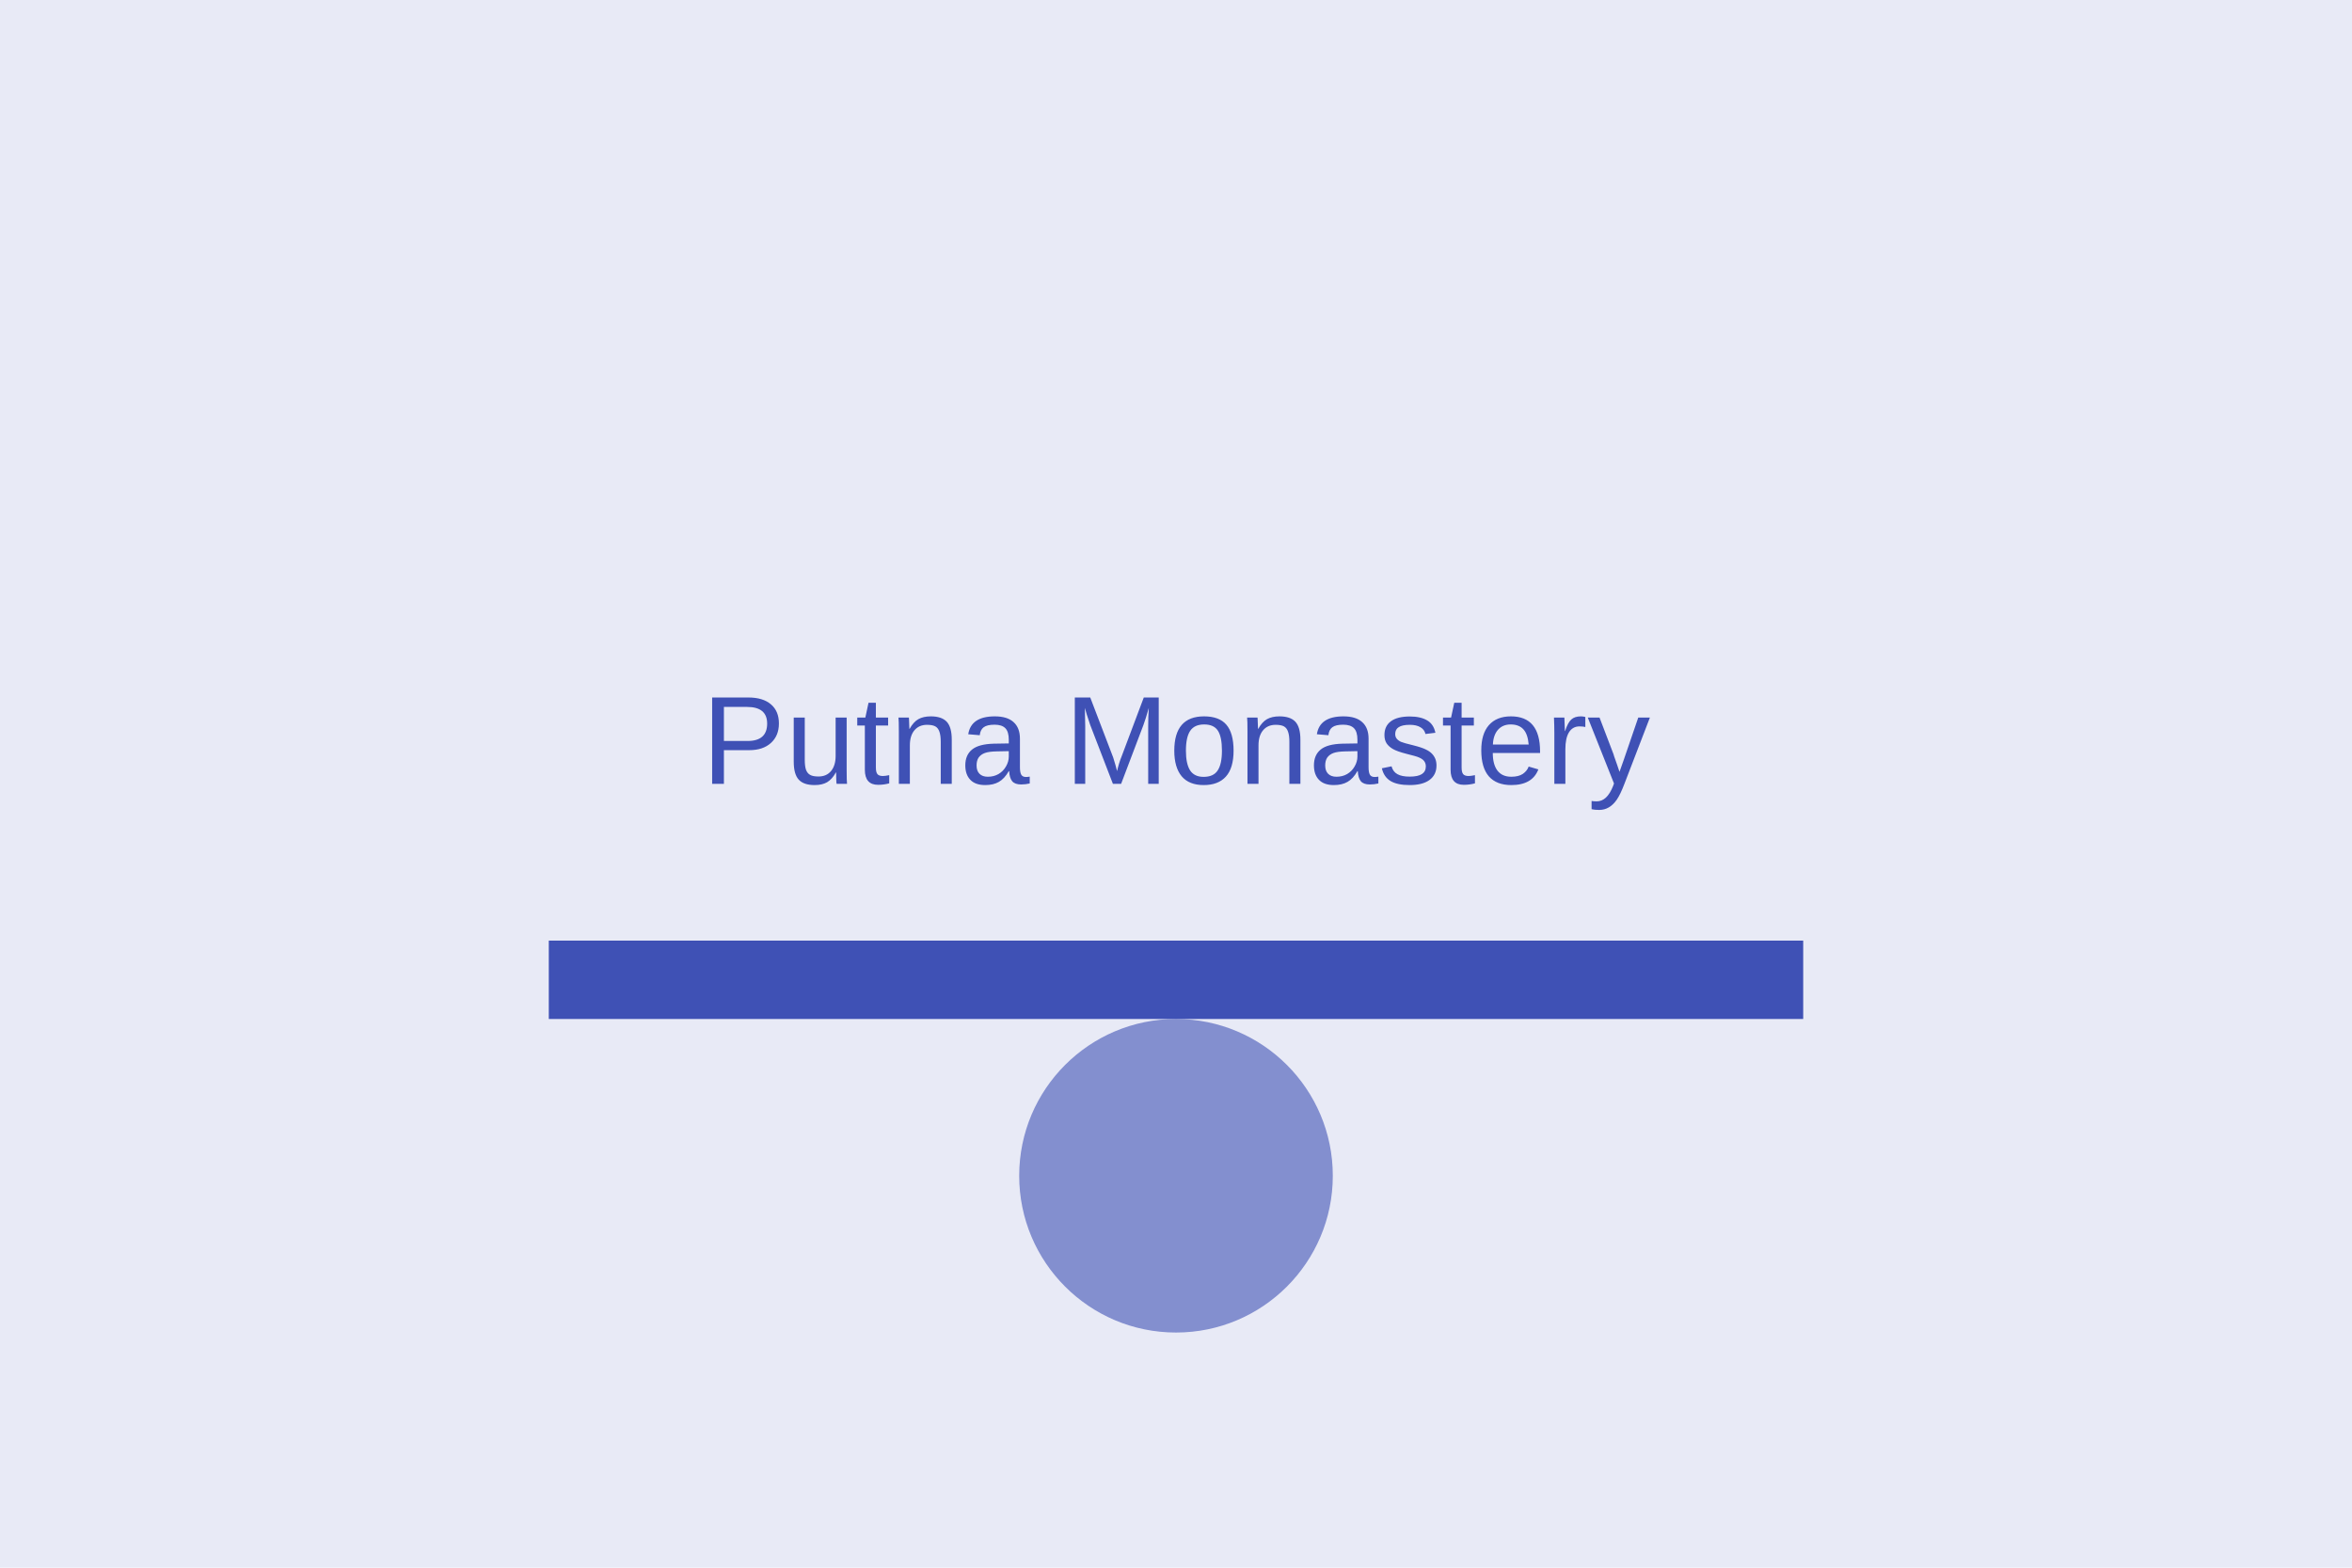
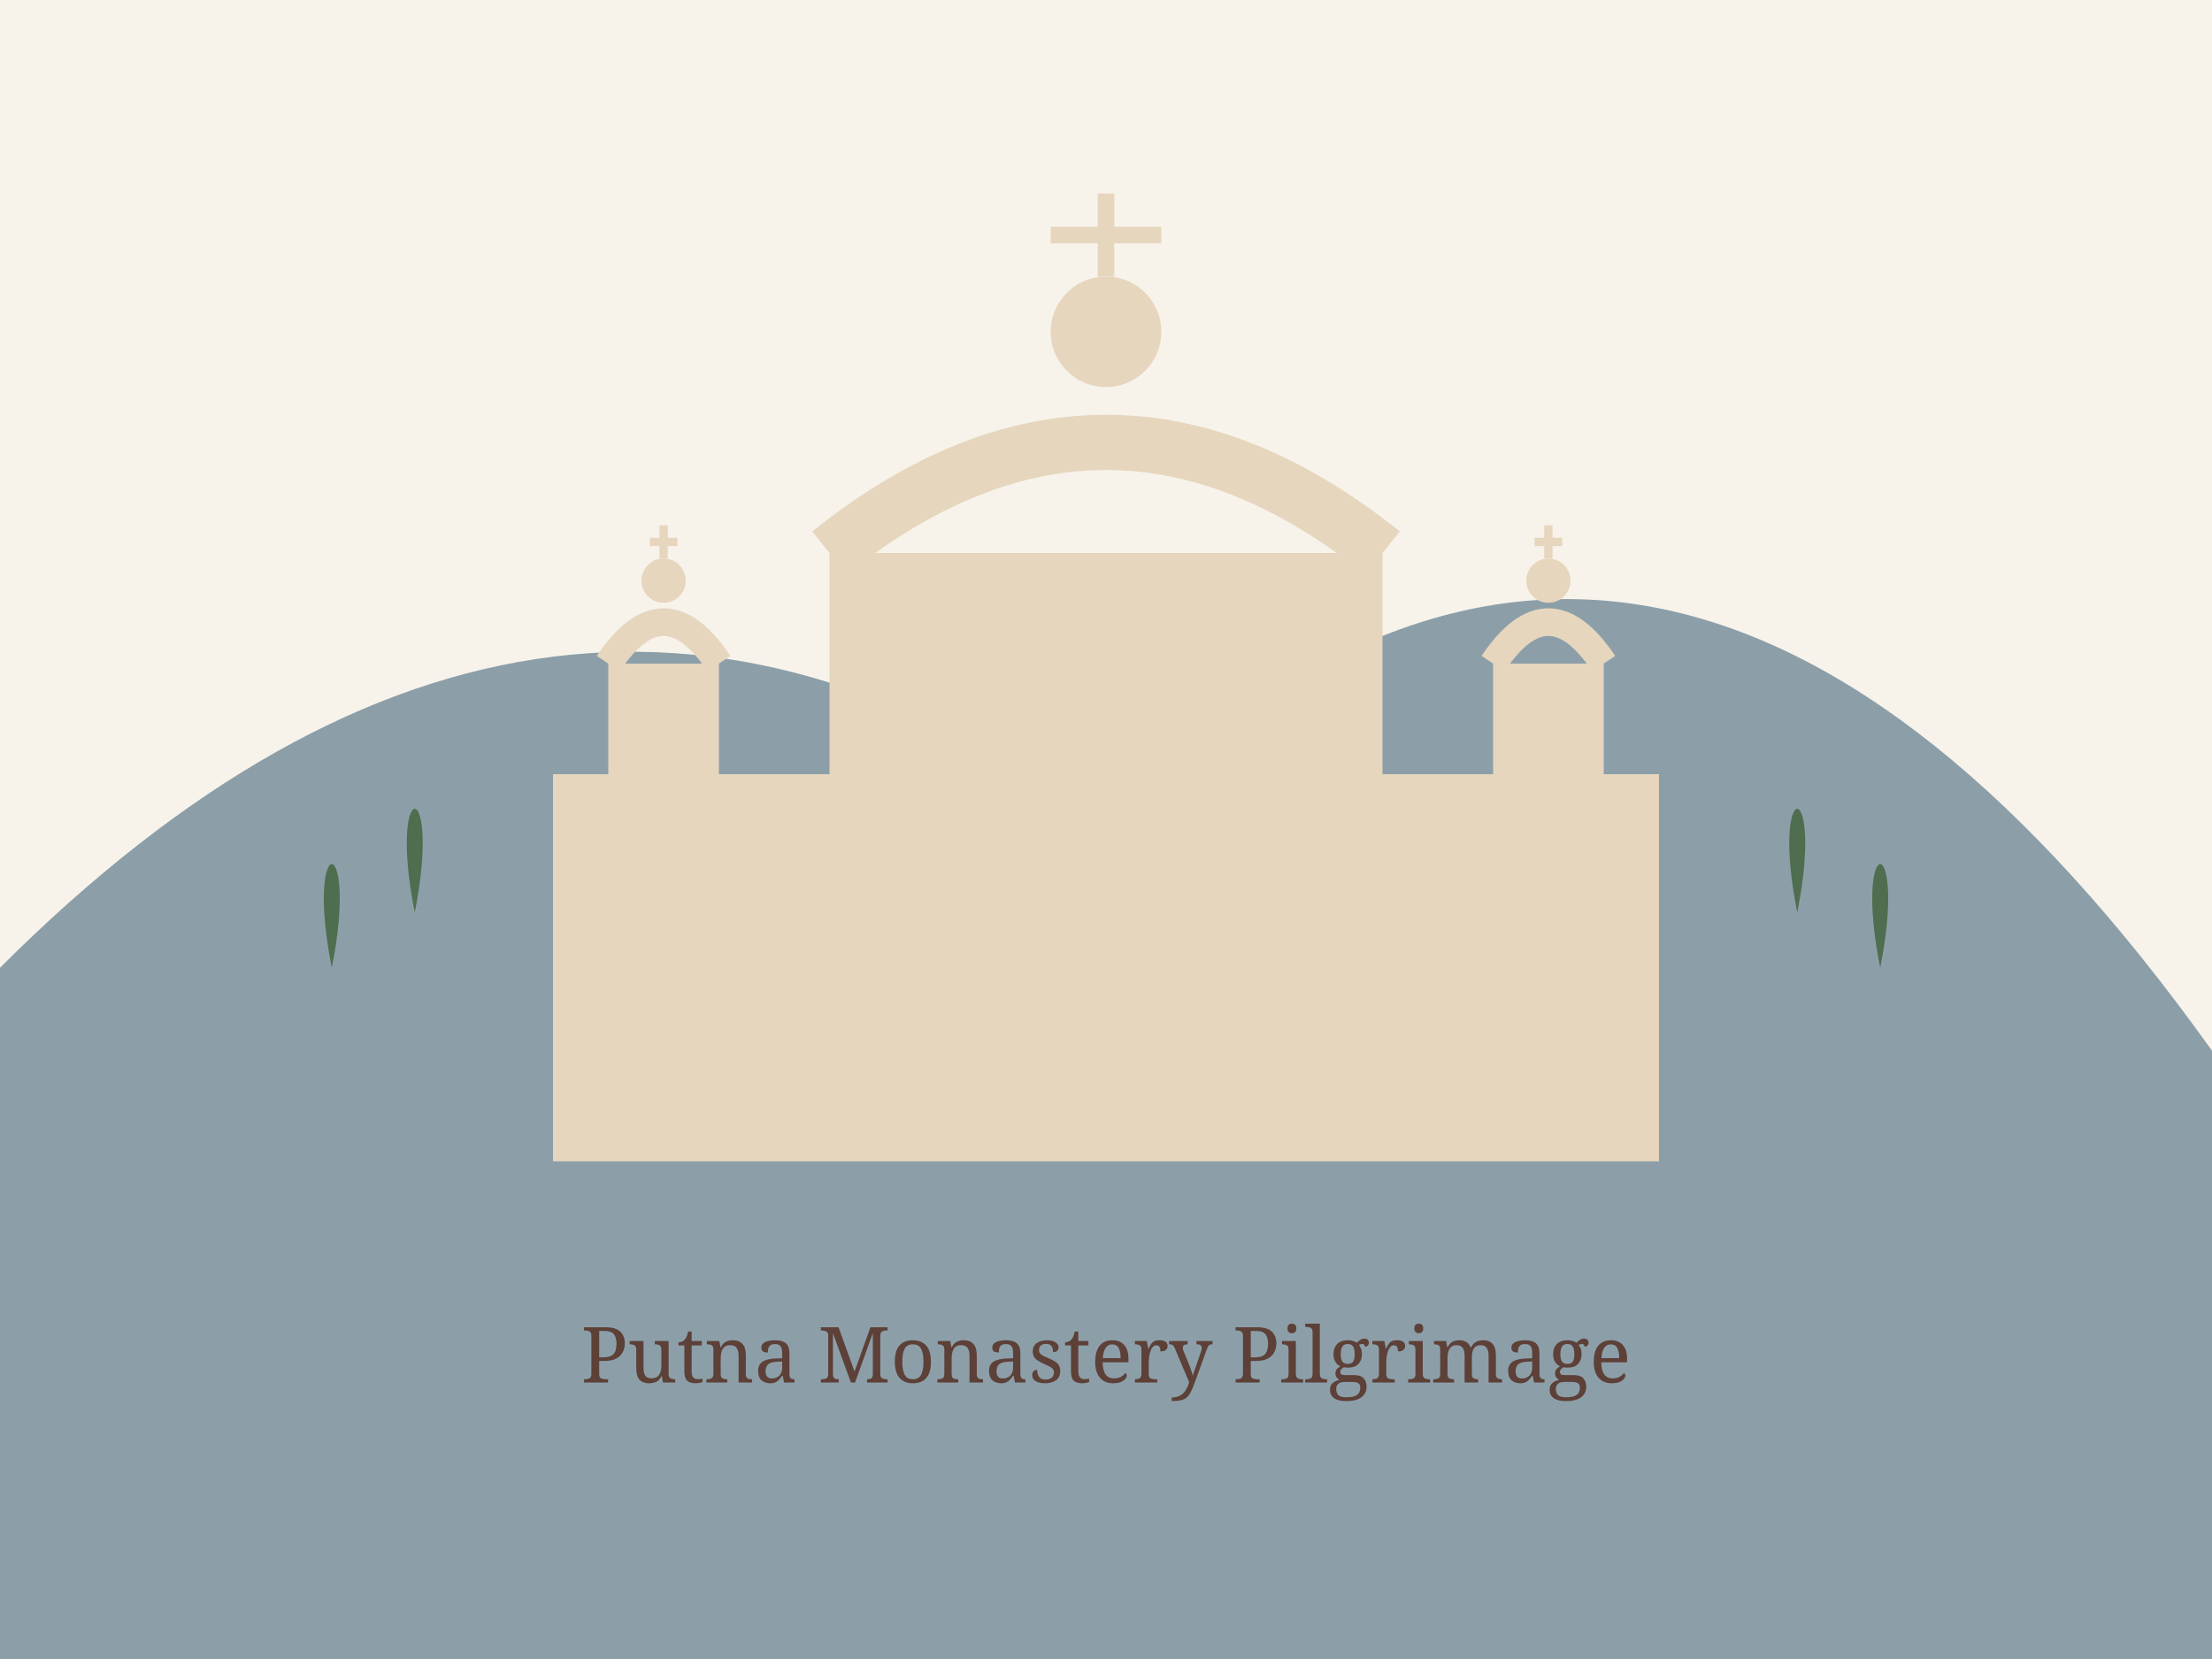
- <svg xmlns="http://www.w3.org/2000/svg" width="300" height="200" viewBox="0 0 300 200">
-   <rect width="300" height="200" fill="#e8eaf6" />
-   <text x="150" y="100" font-family="Arial" font-size="16" text-anchor="middle" fill="#3f51b5">Putna Monastery</text>
-   <rect x="70" y="120" width="160" height="10" fill="#3f51b5" />
-   <circle cx="150" cy="150" r="20" fill="#3f51b5" opacity="0.6" />
+ <svg xmlns="http://www.w3.org/2000/svg" width="800" height="600">
+   <rect width="800" height="600" fill="#f7f3eb" />
+   <path d="M0,350 Q200,150 400,300 Q600,100 800,380 L800,600 L0,600 Z" fill="#8c9fa9" />
+   <rect x="200" y="280" width="400" height="140" fill="#e6d6bd" />
+   <rect x="300" y="200" width="200" height="80" fill="#e6d6bd" />
+   <path d="M300,200 Q400,120 500,200" stroke="#e6d6bd" stroke-width="20" fill="none" />
+   <circle cx="400" cy="120" r="20" fill="#e6d6bd" />
+   <path d="M400,100 L400,70 M380,85 L420,85" stroke="#e6d6bd" stroke-width="6" fill="none" />
+   <rect x="220" y="240" width="40" height="40" fill="#e6d6bd" />
+   <path d="M220,240 Q240,210 260,240" stroke="#e6d6bd" stroke-width="10" fill="none" />
+   <circle cx="240" cy="210" r="8" fill="#e6d6bd" />
+   <path d="M240,202 L240,190 M235,196 L245,196" stroke="#e6d6bd" stroke-width="3" fill="none" />
+   <rect x="540" y="240" width="40" height="40" fill="#e6d6bd" />
+   <path d="M540,240 Q560,210 580,240" stroke="#e6d6bd" stroke-width="10" fill="none" />
+   <circle cx="560" cy="210" r="8" fill="#e6d6bd" />
+   <path d="M560,202 L560,190 M555,196 L565,196" stroke="#e6d6bd" stroke-width="3" fill="none" />
+   <path d="M150,330 C140,280 160,280 150,330 Z" fill="#4f6d4f" />
+   <path d="M650,330 C640,280 660,280 650,330 Z" fill="#4f6d4f" />
+   <path d="M120,350 C110,300 130,300 120,350 Z" fill="#4f6d4f" />
+   <path d="M680,350 C670,300 690,300 680,350 Z" fill="#4f6d4f" />
+   <text x="400" y="500" font-family="serif" font-size="28" text-anchor="middle" fill="#5d4037">Putna Monastery Pilgrimage</text>
</svg>
